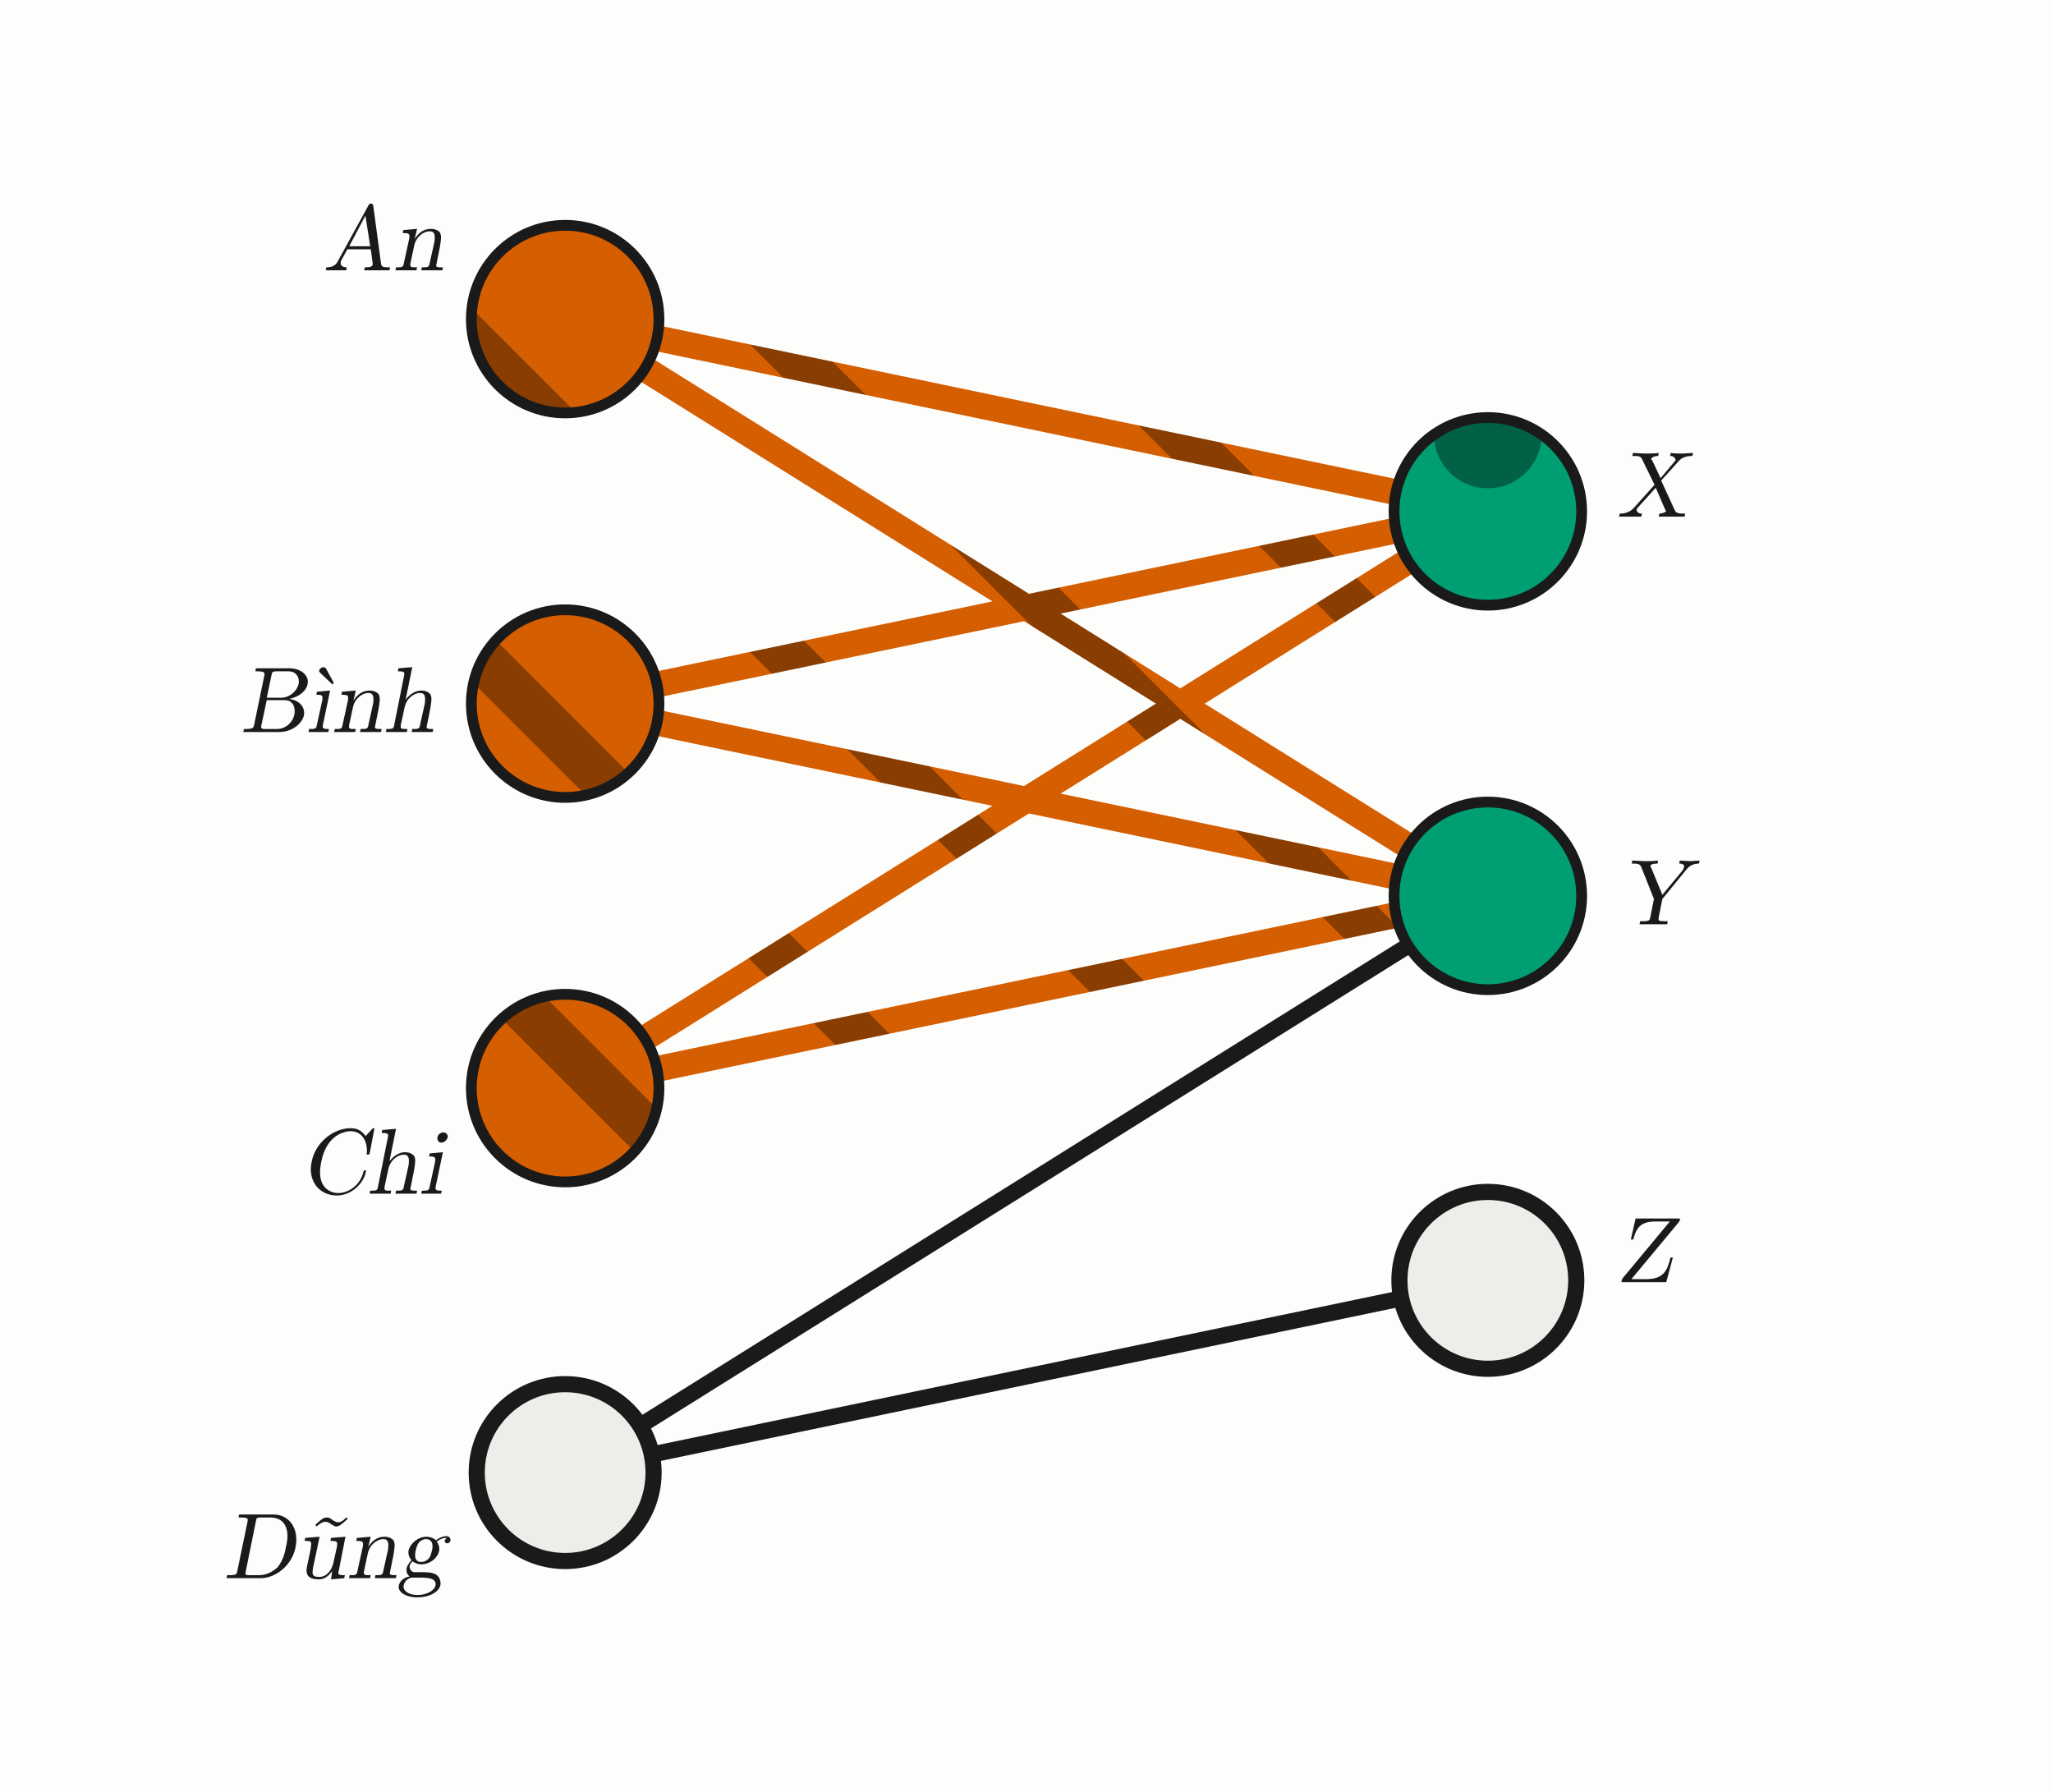
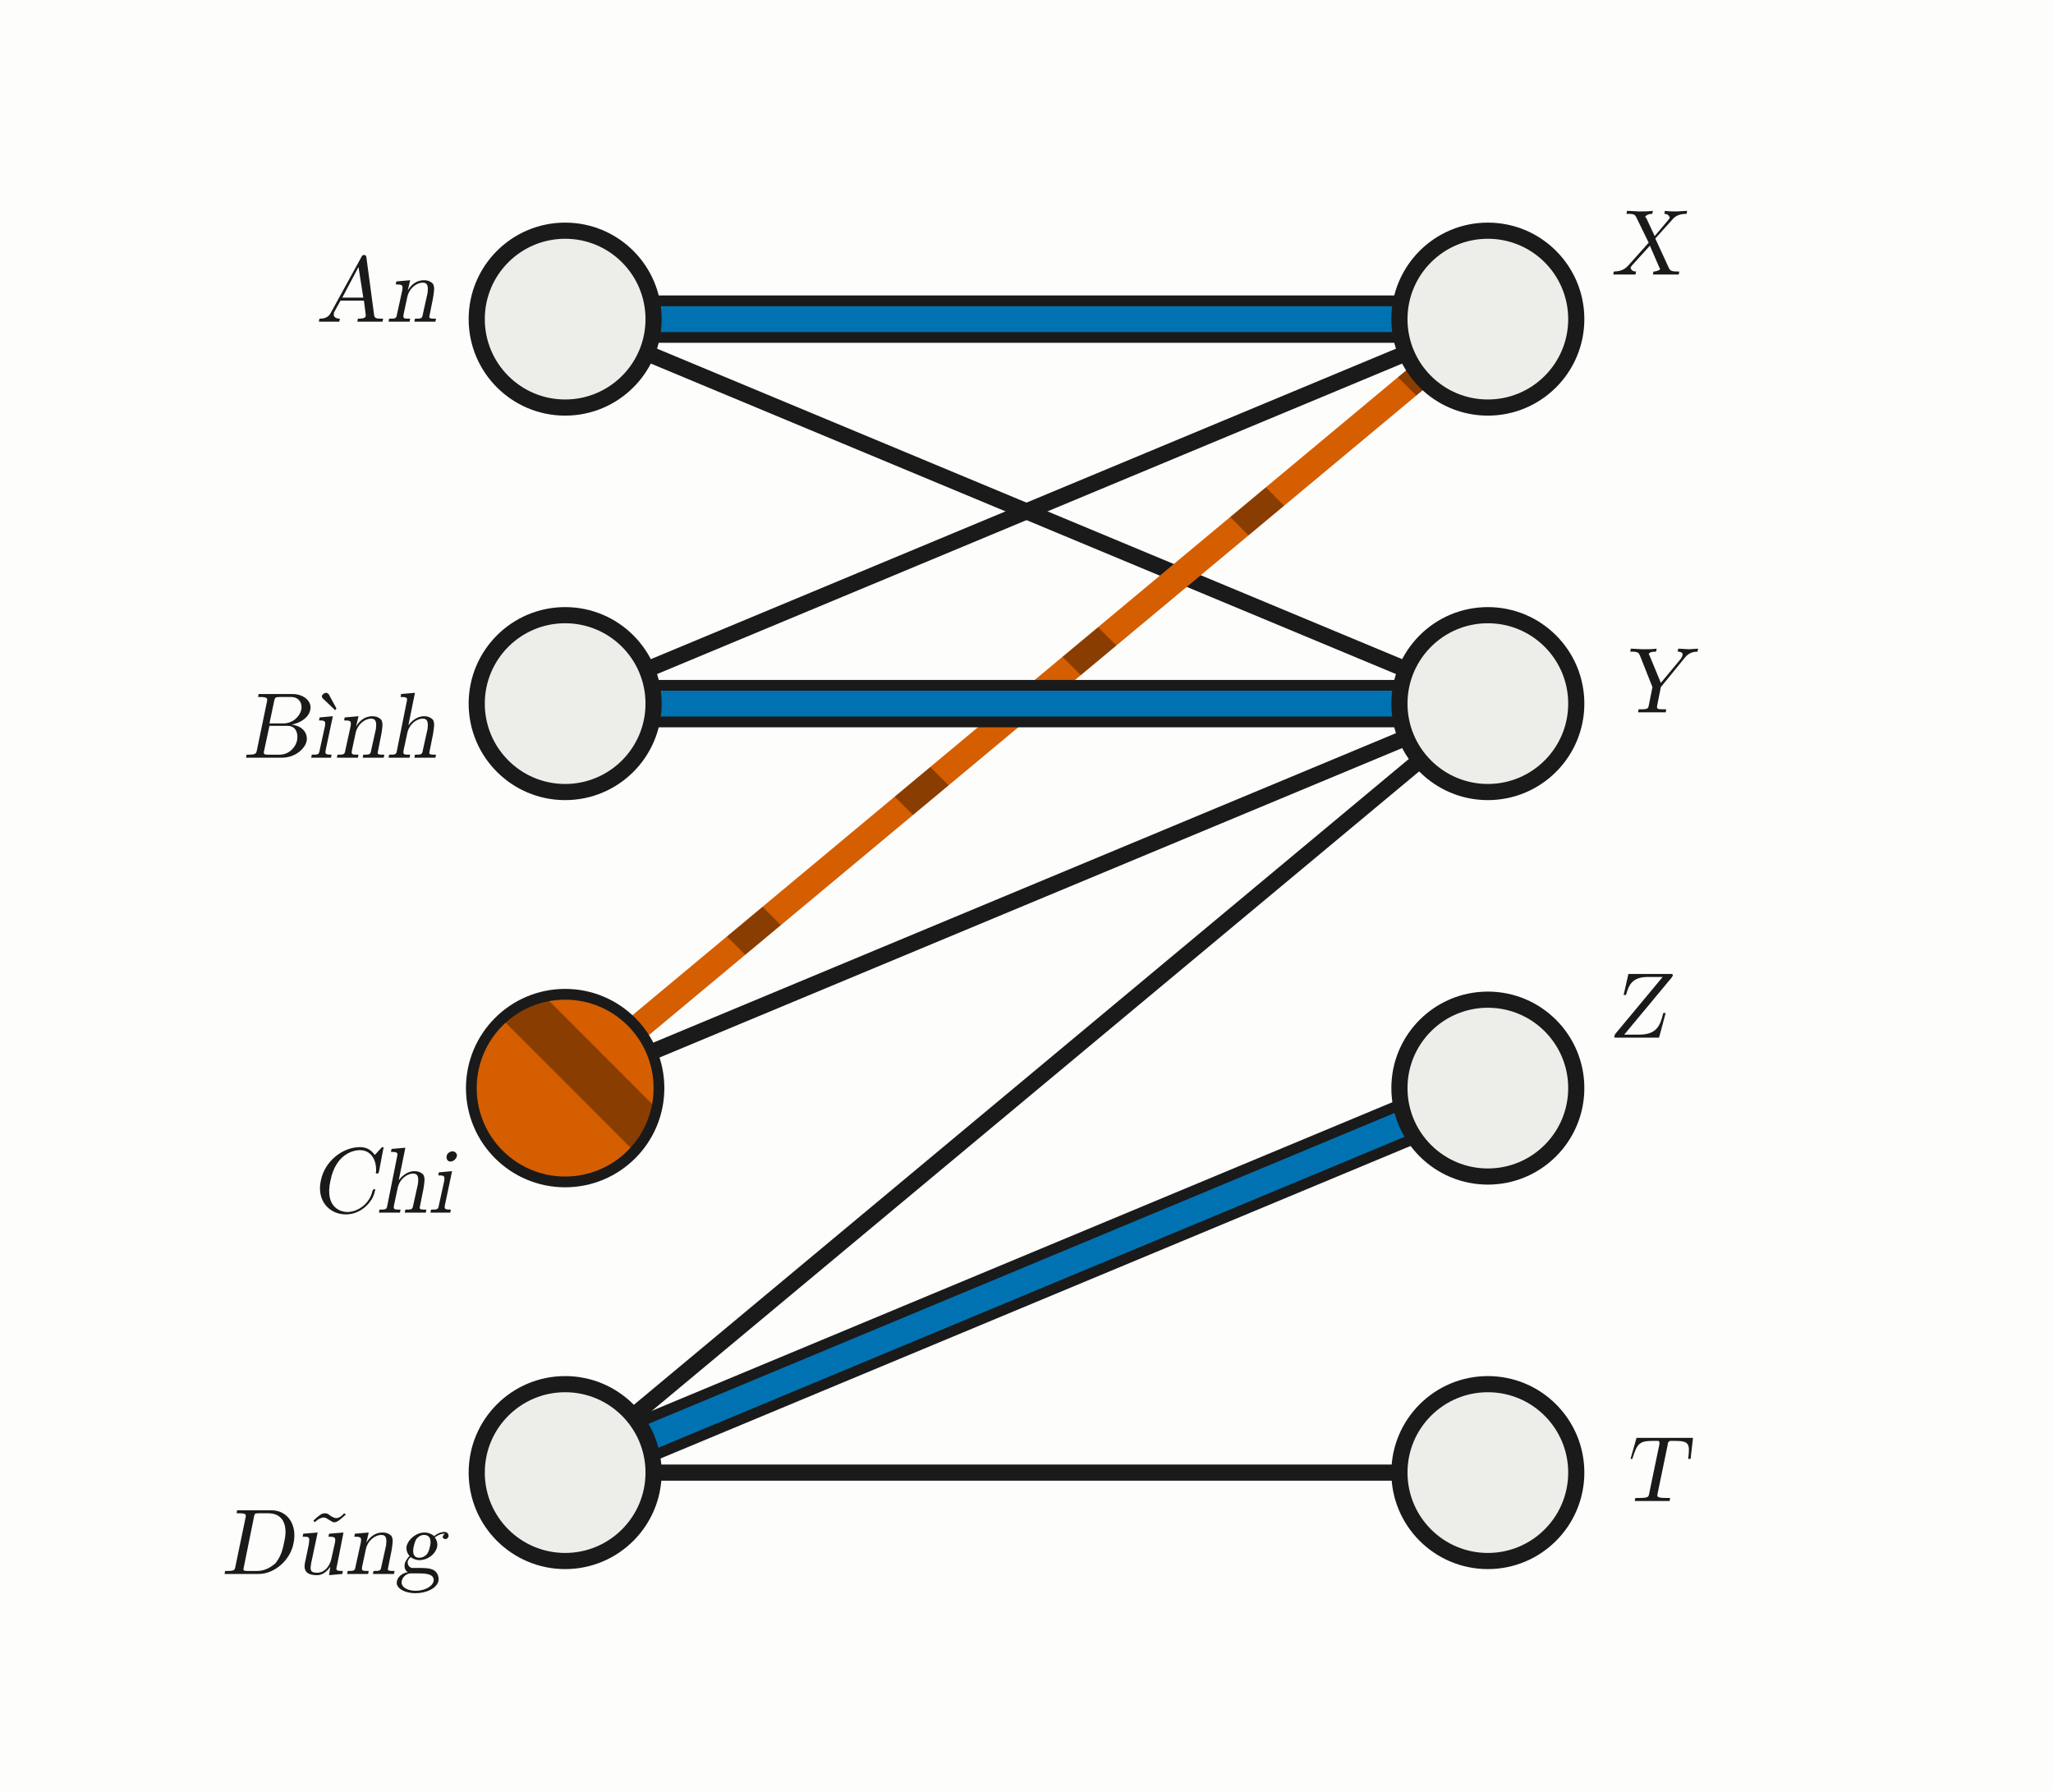
<svg xmlns="http://www.w3.org/2000/svg" viewBox="-26.7 -23.3 53.4 46.6">
  <rect fill="#FDFDFC" height="46.6" width="53.4" x="-26.7" y="-23.3" />
  <defs>
    <pattern height="8" id="cv-pat-1" patternUnits="userSpaceOnUse" width="8">
      <rect fill="#0072B2" height="8" width="8" />
    </pattern>
    <pattern height="8" id="cv-pat-2" patternUnits="userSpaceOnUse" width="8">
      <rect fill="#9ED9F5" height="8" width="8" />
      <line stroke="#3E8BB5" stroke-width="1.2" x1="0" x2="8" y1="8" y2="0" />
      <line stroke="#3E8BB5" stroke-width="1.2" x1="-1" x2="1" y1="1" y2="-1" />
      <line stroke="#3E8BB5" stroke-width="1.2" x1="7" x2="9" y1="9" y2="7" />
    </pattern>
    <pattern height="8" id="cv-pat-3" patternUnits="userSpaceOnUse" width="8">
      <rect fill="#D55E00" height="8" width="8" />
      <line stroke="#8A3D00" stroke-width="1.2" x1="0" x2="8" y1="0" y2="8" />
      <line stroke="#8A3D00" stroke-width="1.2" x1="-1" x2="1" y1="7" y2="9" />
      <line stroke="#8A3D00" stroke-width="1.2" x1="7" x2="9" y1="-1" y2="1" />
    </pattern>
    <pattern height="8" id="cv-pat-4" patternUnits="userSpaceOnUse" width="8">
      <rect fill="#009E73" height="8" width="8" />
      <circle cx="4" cy="4" fill="#006147" r="1.4" />
    </pattern>
    <pattern height="8" id="cv-pat-5" patternUnits="userSpaceOnUse" width="8">
      <rect fill="#E69F00" height="8" width="8" />
      <line stroke="#9A6B00" stroke-width="1.2" x1="0" x2="8" y1="4" y2="4" />
      <line stroke="#9A6B00" stroke-width="1.2" x1="4" x2="4" y1="0" y2="8" />
    </pattern>
    <pattern height="8" id="cv-pat-6" patternUnits="userSpaceOnUse" width="8">
      <rect fill="#CC79A7" height="8" width="8" />
      <line stroke="#8A4E70" stroke-width="1.2" x1="0" x2="8" y1="4" y2="4" />
    </pattern>
    <pattern height="8" id="cv-pat-7" patternUnits="userSpaceOnUse" width="8">
      <rect fill="#F0E442" height="8" width="8" />
      <line stroke="#9C9400" stroke-width="1.2" x1="4" x2="4" y1="0" y2="8" />
    </pattern>
    <pattern height="8" id="cv-pat-8" patternUnits="userSpaceOnUse" width="8">
      <rect fill="#3A3A3A" height="8" width="8" />
      <line stroke="#000000" stroke-width="1.2" x1="0" x2="8" y1="0" y2="8" />
      <line stroke="#000000" stroke-width="1.2" x1="0" x2="8" y1="8" y2="0" />
    </pattern>
  </defs>
  <g class="cv-edge-labels" />
  <g class="cv-edges">
-     <path d="M-12 15L12 0" fill="none" stroke="#1A1A1A" stroke-linecap="round" stroke-width="0.42" />
-     <path d="M-12 15L12 10" fill="none" stroke="#1A1A1A" stroke-linecap="round" stroke-width="0.42" />
-     <path d="M-12 -15L12 -10" fill="none" stroke="url(#cv-pat-3)" stroke-linecap="round" stroke-width="0.672" />
-     <path d="M-12 -15L12 0" fill="none" stroke="url(#cv-pat-3)" stroke-linecap="round" stroke-width="0.672" />
-     <path d="M-12 -5L12 -10" fill="none" stroke="url(#cv-pat-3)" stroke-linecap="round" stroke-width="0.672" />
-     <path d="M-12 -5L12 0" fill="none" stroke="url(#cv-pat-3)" stroke-linecap="round" stroke-width="0.672" />
-     <path d="M-12 5L12 -10" fill="none" stroke="url(#cv-pat-3)" stroke-linecap="round" stroke-width="0.672" />
-     <path d="M-12 5L12 0" fill="none" stroke="url(#cv-pat-3)" stroke-linecap="round" stroke-width="0.672" />
+     <path d="M-12 -15L12 -5" fill="none" stroke="#1A1A1A" stroke-linecap="round" stroke-width="0.42" />
+     <path d="M-12 -5L12 -15" fill="none" stroke="#1A1A1A" stroke-linecap="round" stroke-width="0.42" />
+     <path d="M-12 5L12 -5" fill="none" stroke="#1A1A1A" stroke-linecap="round" stroke-width="0.42" />
+     <path d="M-12 15L12 -5" fill="none" stroke="#1A1A1A" stroke-linecap="round" stroke-width="0.42" />
+     <path d="M-12 15L12 15" fill="none" stroke="#1A1A1A" stroke-linecap="round" stroke-width="0.42" />
+     <path d="M-12 5L12 -15" fill="none" stroke="url(#cv-pat-3)" stroke-linecap="round" stroke-width="0.672" />
+     <path d="M-12 -15L12 -15" fill="none" stroke="#1A1A1A" stroke-linecap="round" stroke-width="1.232" />
+     <path d="M-12 -15L12 -15" fill="none" stroke="url(#cv-pat-1)" stroke-linecap="round" stroke-width="0.672" />
+     <path d="M-12 -5L12 -5" fill="none" stroke="#1A1A1A" stroke-linecap="round" stroke-width="1.232" />
+     <path d="M-12 -5L12 -5" fill="none" stroke="url(#cv-pat-1)" stroke-linecap="round" stroke-width="0.672" />
+     <path d="M-12 15L12 5" fill="none" stroke="#1A1A1A" stroke-linecap="round" stroke-width="1.232" />
+     <path d="M-12 15L12 5" fill="none" stroke="url(#cv-pat-1)" stroke-linecap="round" stroke-width="0.672" />
  </g>
  <g class="cv-vertices">
-     <circle cx="-12" cy="-15" fill="url(#cv-pat-3)" paint-order="stroke" r="2.3" stroke="#1A1A1A" stroke-width="0.56" />
-     <text dominant-baseline="auto" fill="#1A1A1A" font-family="'KaTeX_Main', 'Latin Modern Math', serif" font-size="2.415" font-style="italic" text-anchor="end" x="-15.15" y="-16.27">An</text>
-     <circle cx="-12" cy="-5" fill="url(#cv-pat-3)" paint-order="stroke" r="2.3" stroke="#1A1A1A" stroke-width="0.56" />
-     <text dominant-baseline="central" fill="#1A1A1A" font-family="'KaTeX_Main', 'Latin Modern Math', serif" font-size="2.415" font-style="italic" text-anchor="end" x="-15.4" y="-5">Bình</text>
+     <circle cx="-12" cy="-15" fill="#EDEDEA" r="2.3" stroke="#1A1A1A" stroke-width="0.42" />
+     <text dominant-baseline="central" fill="#1A1A1A" font-family="'KaTeX_Main', 'Latin Modern Math', serif" font-size="2.415" font-style="italic" text-anchor="end" x="-15.33" y="-15.67">An</text>
+     <circle cx="-12" cy="-5" fill="#EDEDEA" r="2.3" stroke="#1A1A1A" stroke-width="0.42" />
+     <text dominant-baseline="central" fill="#1A1A1A" font-family="'KaTeX_Main', 'Latin Modern Math', serif" font-size="2.415" font-style="italic" text-anchor="end" x="-15.33" y="-4.33">Bình</text>
    <circle cx="-12" cy="5" fill="url(#cv-pat-3)" paint-order="stroke" r="2.3" stroke="#1A1A1A" stroke-width="0.56" />
-     <text dominant-baseline="hanging" fill="#1A1A1A" font-family="'KaTeX_Main', 'Latin Modern Math', serif" font-size="2.415" font-style="italic" text-anchor="end" x="-15.15" y="6.27">Chi</text>
+     <text dominant-baseline="hanging" fill="#1A1A1A" font-family="'KaTeX_Main', 'Latin Modern Math', serif" font-size="2.415" font-style="italic" text-anchor="end" x="-14.91" y="6.76">Chi</text>
    <circle cx="-12" cy="15" fill="#EDEDEA" r="2.3" stroke="#1A1A1A" stroke-width="0.42" />
-     <text dominant-baseline="hanging" fill="#1A1A1A" font-family="'KaTeX_Main', 'Latin Modern Math', serif" font-size="2.415" font-style="italic" text-anchor="end" x="-15.15" y="16.27">Dũng</text>
-     <circle cx="12" cy="-10" fill="url(#cv-pat-4)" paint-order="stroke" r="2.3" stroke="#1A1A1A" stroke-width="0.56" />
-     <text dominant-baseline="central" fill="#1A1A1A" font-family="'KaTeX_Main', 'Latin Modern Math', serif" font-size="2.415" font-style="italic" text-anchor="start" x="15.35" y="-10.6">X</text>
-     <circle cx="12" cy="0" fill="url(#cv-pat-4)" paint-order="stroke" r="2.3" stroke="#1A1A1A" stroke-width="0.56" />
-     <text dominant-baseline="central" fill="#1A1A1A" font-family="'KaTeX_Main', 'Latin Modern Math', serif" font-size="2.415" font-style="italic" text-anchor="start" x="15.4" y="0">Y</text>
-     <circle cx="12" cy="10" fill="#EDEDEA" r="2.3" stroke="#1A1A1A" stroke-width="0.42" />
-     <text dominant-baseline="central" fill="#1A1A1A" font-family="'KaTeX_Main', 'Latin Modern Math', serif" font-size="2.415" font-style="italic" text-anchor="start" x="15.33" y="9.31">Z</text>
+     <text dominant-baseline="hanging" fill="#1A1A1A" font-family="'KaTeX_Main', 'Latin Modern Math', serif" font-size="2.415" font-style="italic" text-anchor="end" x="-15.2" y="16.16">Dũng</text>
+     <circle cx="12" cy="-15" fill="#EDEDEA" r="2.3" stroke="#1A1A1A" stroke-width="0.42" />
+     <text dominant-baseline="auto" fill="#1A1A1A" font-family="'KaTeX_Main', 'Latin Modern Math', serif" font-size="2.415" font-style="italic" text-anchor="start" x="15.2" y="-16.16">X</text>
+     <circle cx="12" cy="-5" fill="#EDEDEA" r="2.3" stroke="#1A1A1A" stroke-width="0.42" />
+     <text dominant-baseline="central" fill="#1A1A1A" font-family="'KaTeX_Main', 'Latin Modern Math', serif" font-size="2.415" font-style="italic" text-anchor="start" x="15.36" y="-5.51">Y</text>
+     <circle cx="12" cy="5" fill="#EDEDEA" r="2.3" stroke="#1A1A1A" stroke-width="0.42" />
+     <text dominant-baseline="auto" fill="#1A1A1A" font-family="'KaTeX_Main', 'Latin Modern Math', serif" font-size="2.415" font-style="italic" text-anchor="start" x="15.14" y="3.69">Z</text>
+     <circle cx="12" cy="15" fill="#EDEDEA" r="2.3" stroke="#1A1A1A" stroke-width="0.42" />
+     <text dominant-baseline="central" fill="#1A1A1A" font-family="'KaTeX_Main', 'Latin Modern Math', serif" font-size="2.415" font-style="italic" text-anchor="start" x="15.4" y="15">T</text>
  </g>
</svg>
